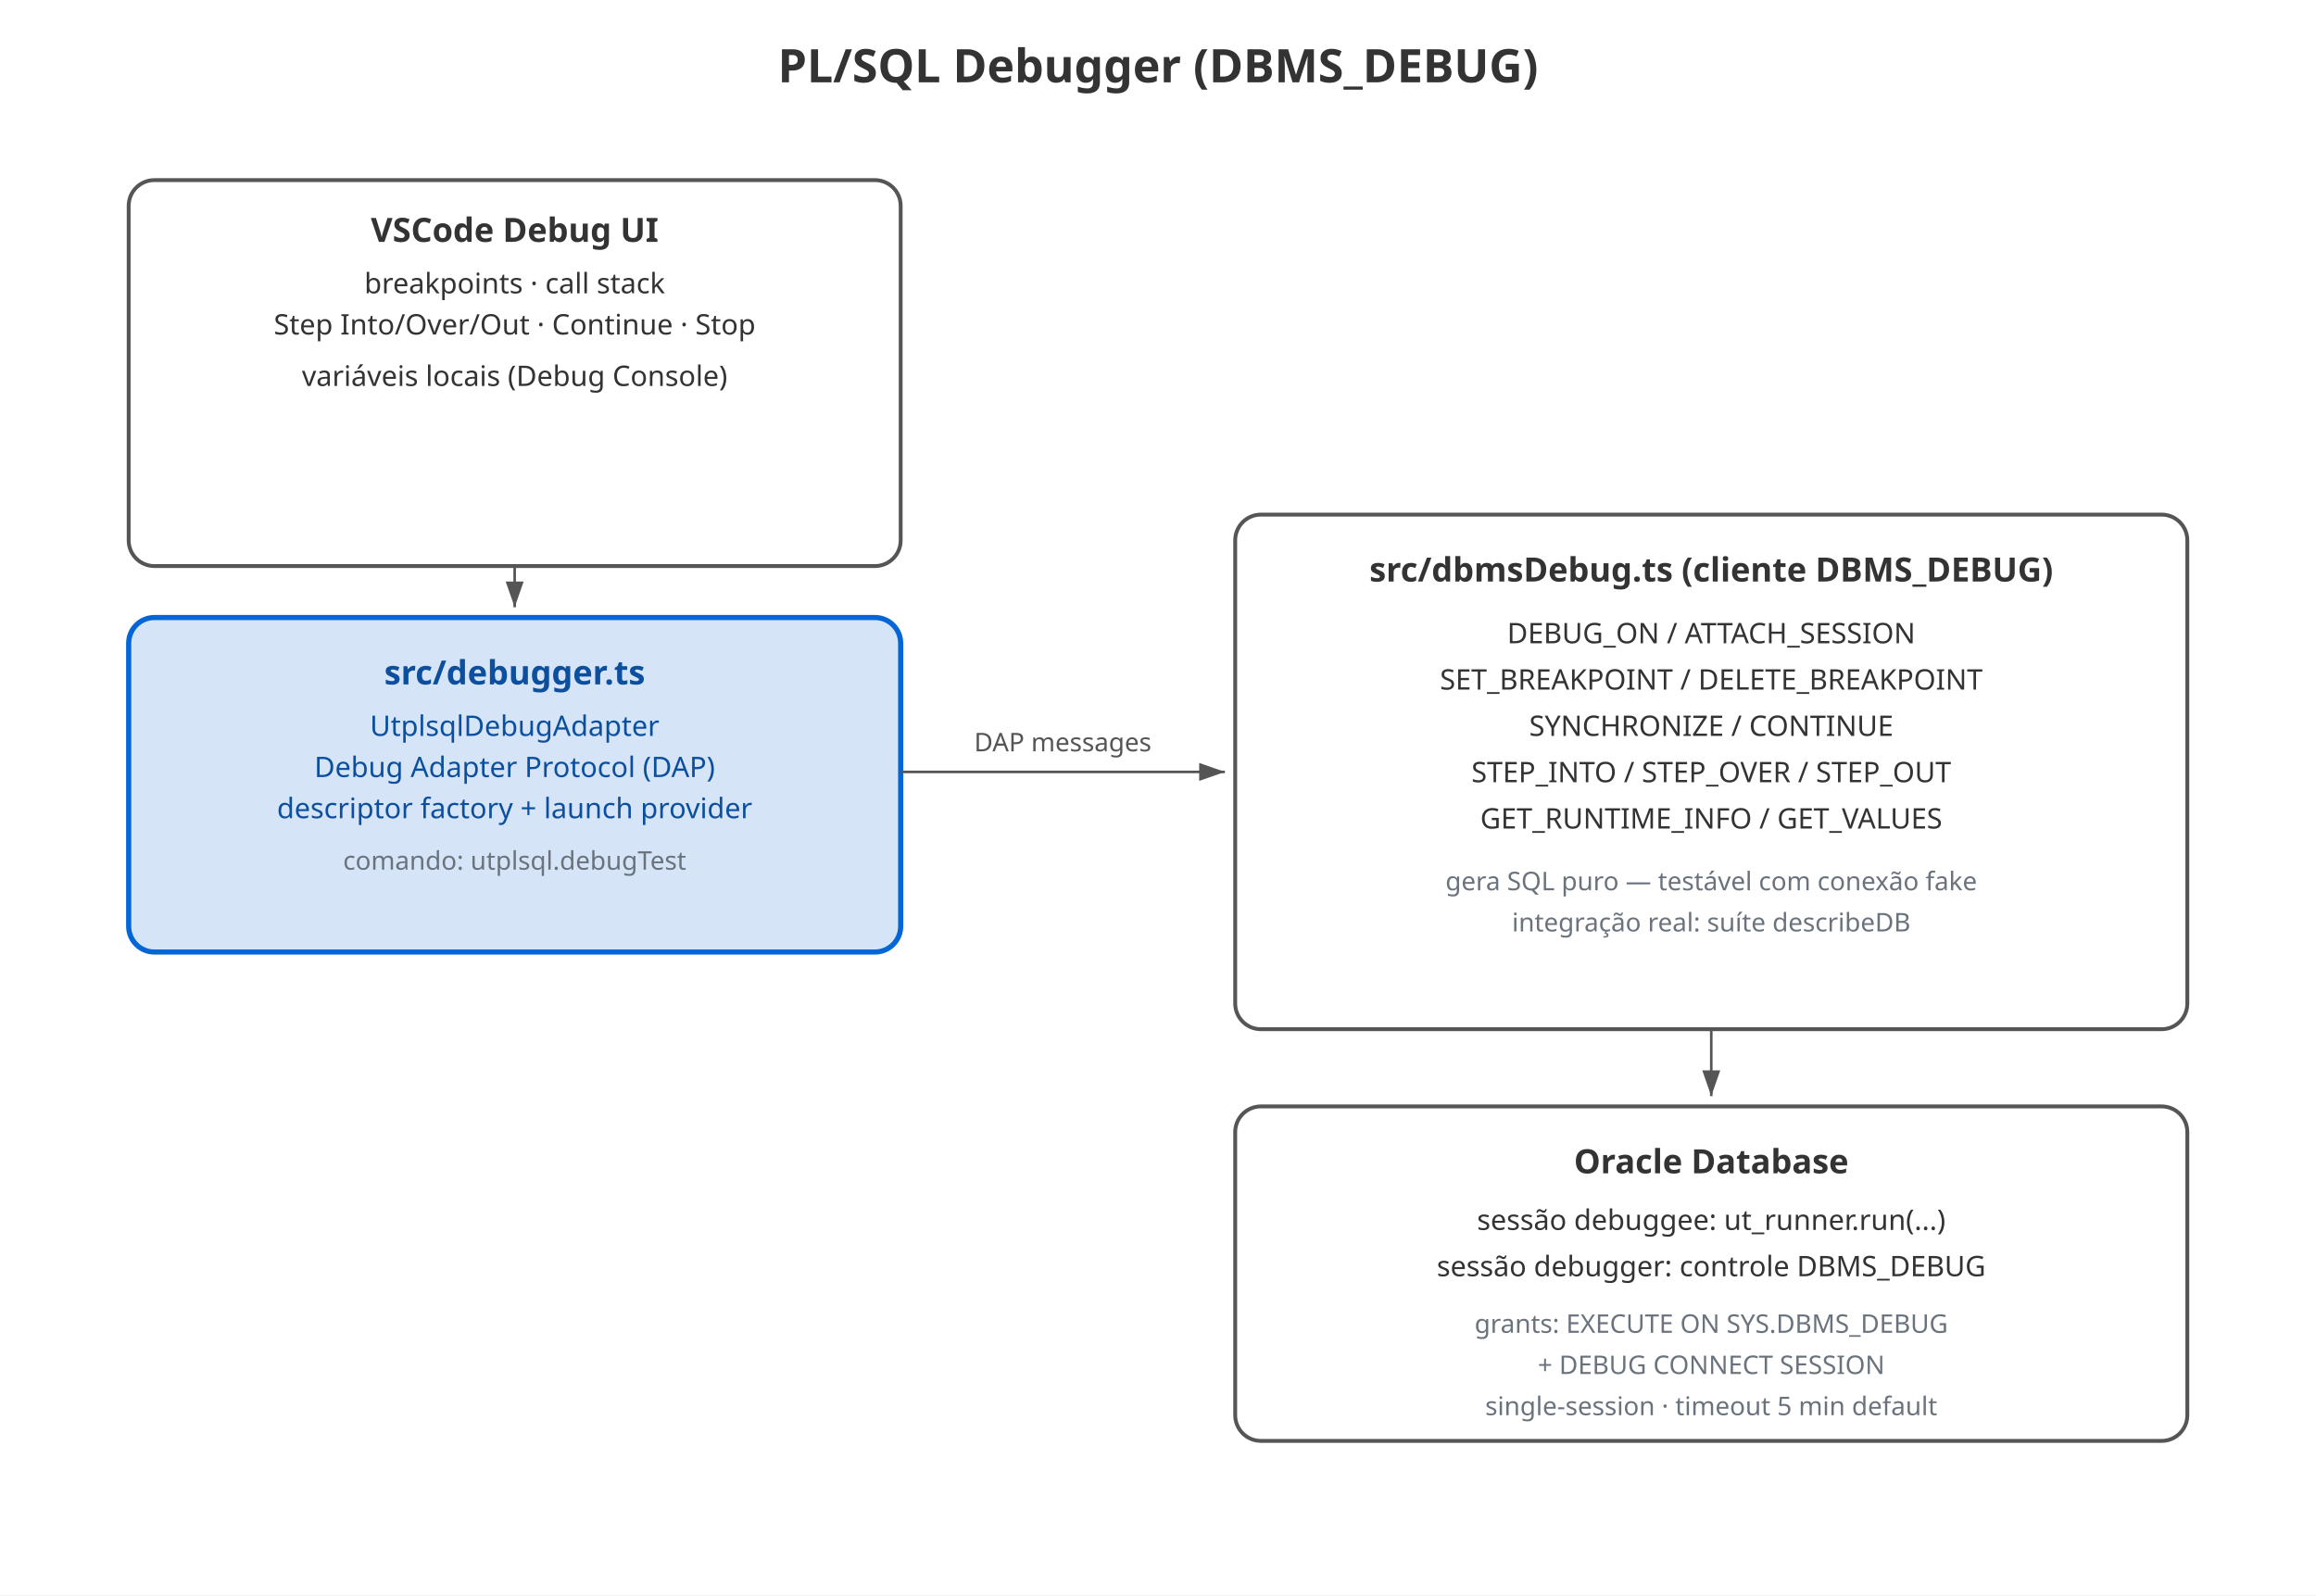
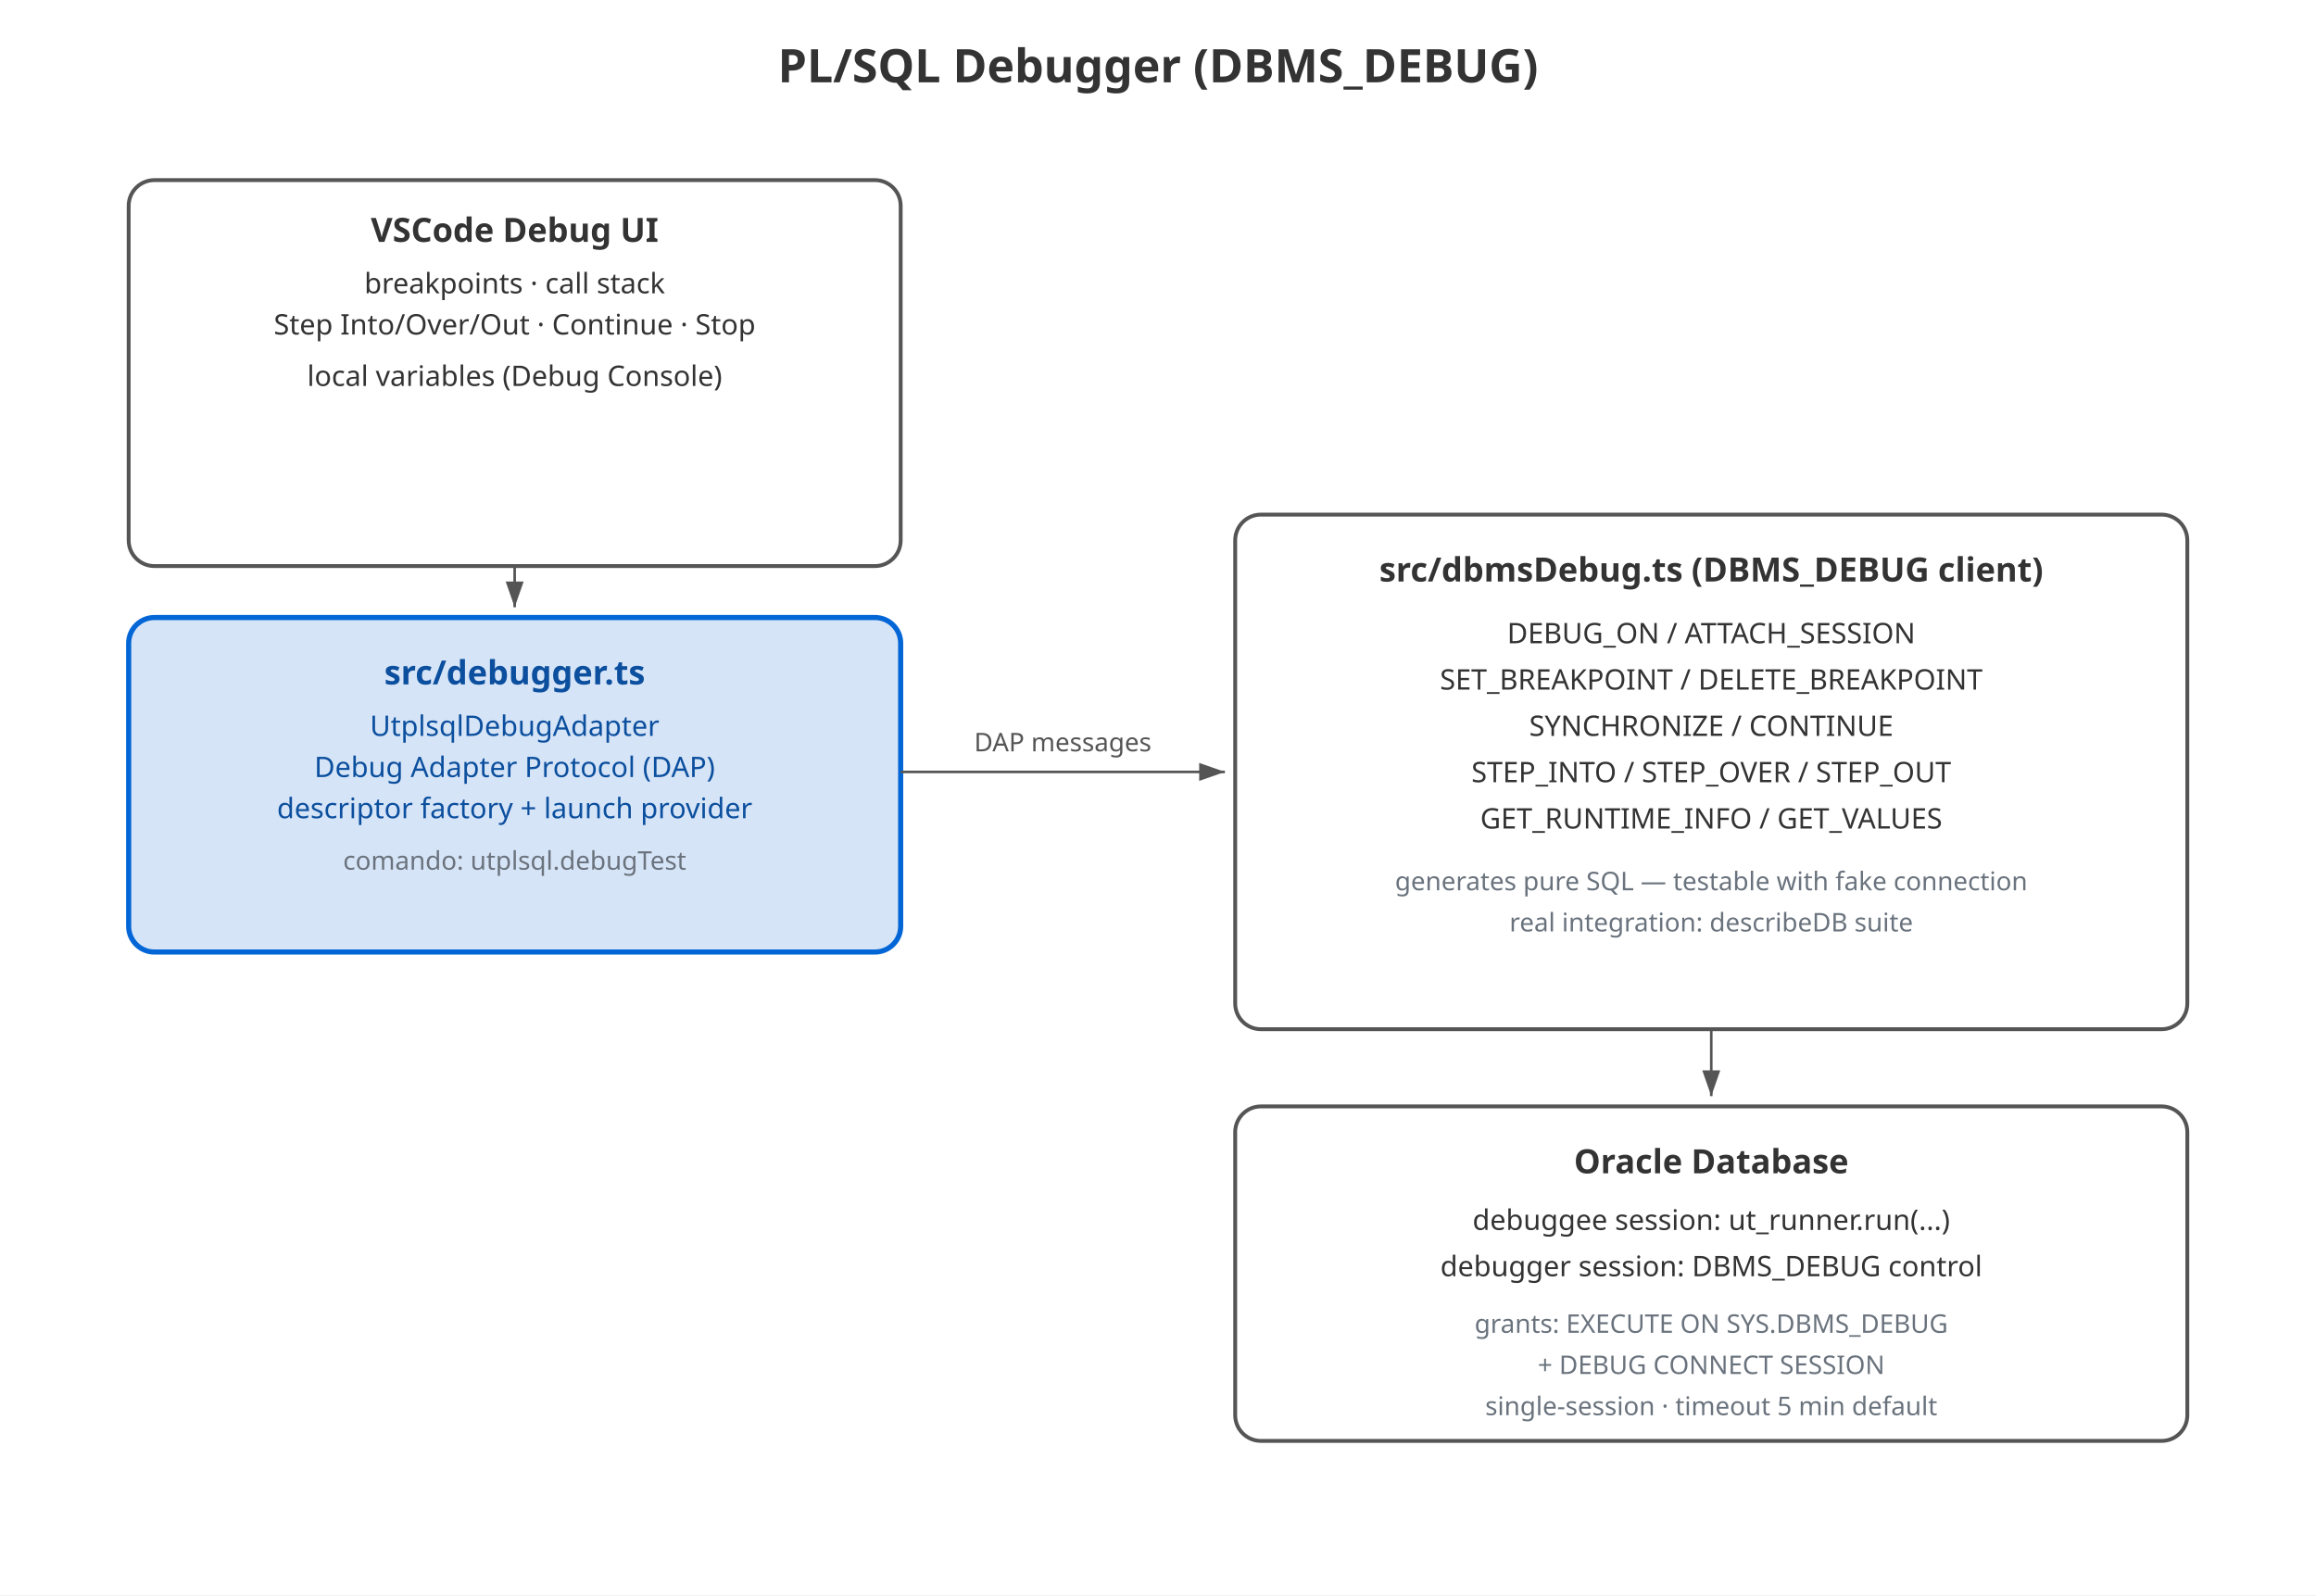
<svg xmlns="http://www.w3.org/2000/svg" viewBox="0 0 900 620" font-family="Segoe UI, sans-serif">
  <defs>
    <marker id="arrow" markerWidth="10" markerHeight="7" refX="10" refY="3.5" orient="auto">
      <polygon points="0 0, 10 3.5, 0 7" fill="#555" />
    </marker>
  </defs>
  <rect width="900" height="620" fill="#fff" />
  <text x="450" y="32" text-anchor="middle" font-size="18" font-weight="bold" fill="#333">PL/SQL Debugger (DBMS_DEBUG)</text>
  <rect x="50" y="70" width="300" height="150" rx="10" fill="#fff" stroke="#555" stroke-width="1.5" />
  <text x="200" y="94" text-anchor="middle" font-size="13" font-weight="bold" fill="#333">VSCode Debug UI</text>
  <text x="200" y="114" text-anchor="middle" font-size="11" fill="#333">breakpoints · call stack</text>
  <text x="200" y="130" text-anchor="middle" font-size="11" fill="#333">Step Into/Over/Out · Continue · Stop</text>
-   <text x="200" y="150" text-anchor="middle" font-size="11" fill="#333">variáveis locais (Debug Console)</text>
+   <text x="200" y="150" text-anchor="middle" font-size="11" fill="#333">local variables (Debug Console)</text>
  <rect x="50" y="240" width="300" height="130" rx="10" fill="#d6e4f7" stroke="#0366d6" stroke-width="2" />
  <text x="200" y="266" text-anchor="middle" font-size="13" font-weight="bold" fill="#0b4f9e">src/debugger.ts</text>
  <text x="200" y="286" text-anchor="middle" font-size="11" fill="#0b4f9e">UtplsqlDebugAdapter</text>
  <text x="200" y="302" text-anchor="middle" font-size="11" fill="#0b4f9e">Debug Adapter Protocol (DAP)</text>
  <text x="200" y="318" text-anchor="middle" font-size="11" fill="#0b4f9e">descriptor factory + launch provider</text>
  <text x="200" y="338" text-anchor="middle" font-size="10" fill="#6a737d">comando: utplsql.debugTest</text>
  <line x1="200" y1="220" x2="200" y2="236" stroke="#555" marker-end="url(#arrow)" />
  <rect x="480" y="200" width="370" height="200" rx="10" fill="#fff" stroke="#555" stroke-width="1.5" />
-   <text x="665" y="226" text-anchor="middle" font-size="13" font-weight="bold" fill="#333">src/dbmsDebug.ts (cliente DBMS_DEBUG)</text>
+   <text x="665" y="226" text-anchor="middle" font-size="13" font-weight="bold" fill="#333">src/dbmsDebug.ts (DBMS_DEBUG client)</text>
  <text x="665" y="250" text-anchor="middle" font-size="11" fill="#333">DEBUG_ON / ATTACH_SESSION</text>
  <text x="665" y="268" text-anchor="middle" font-size="11" fill="#333">SET_BREAKPOINT / DELETE_BREAKPOINT</text>
  <text x="665" y="286" text-anchor="middle" font-size="11" fill="#333">SYNCHRONIZE / CONTINUE</text>
  <text x="665" y="304" text-anchor="middle" font-size="11" fill="#333">STEP_INTO / STEP_OVER / STEP_OUT</text>
  <text x="665" y="322" text-anchor="middle" font-size="11" fill="#333">GET_RUNTIME_INFO / GET_VALUES</text>
-   <text x="665" y="346" text-anchor="middle" font-size="10" fill="#6a737d">gera SQL puro — testável com conexão fake</text>
-   <text x="665" y="362" text-anchor="middle" font-size="10" fill="#6a737d">integração real: suíte describeDB</text>
+   <text x="665" y="346" text-anchor="middle" font-size="10" fill="#6a737d">generates pure SQL — testable with fake connection</text>
+   <text x="665" y="362" text-anchor="middle" font-size="10" fill="#6a737d">real integration: describeDB suite</text>
  <line x1="350" y1="300" x2="476" y2="300" stroke="#555" marker-end="url(#arrow)" />
  <text x="413" y="292" text-anchor="middle" font-size="10" fill="#555">DAP messages</text>
  <rect x="480" y="430" width="370" height="130" rx="10" fill="#fff" stroke="#555" stroke-width="1.5" />
  <text x="665" y="456" text-anchor="middle" font-size="13" font-weight="bold" fill="#333">Oracle Database</text>
-   <text x="665" y="478" text-anchor="middle" font-size="11" fill="#333">sessão debuggee: ut_runner.run(...)</text>
-   <text x="665" y="496" text-anchor="middle" font-size="11" fill="#333">sessão debugger: controle DBMS_DEBUG</text>
+   <text x="665" y="478" text-anchor="middle" font-size="11" fill="#333">debuggee session: ut_runner.run(...)</text>
+   <text x="665" y="496" text-anchor="middle" font-size="11" fill="#333">debugger session: DBMS_DEBUG control</text>
  <text x="665" y="518" text-anchor="middle" font-size="10" fill="#6a737d">grants: EXECUTE ON SYS.DBMS_DEBUG</text>
  <text x="665" y="534" text-anchor="middle" font-size="10" fill="#6a737d">+ DEBUG CONNECT SESSION</text>
  <text x="665" y="550" text-anchor="middle" font-size="10" fill="#6a737d">single-session · timeout 5 min default</text>
  <line x1="665" y1="400" x2="665" y2="426" stroke="#555" marker-end="url(#arrow)" />
</svg>
